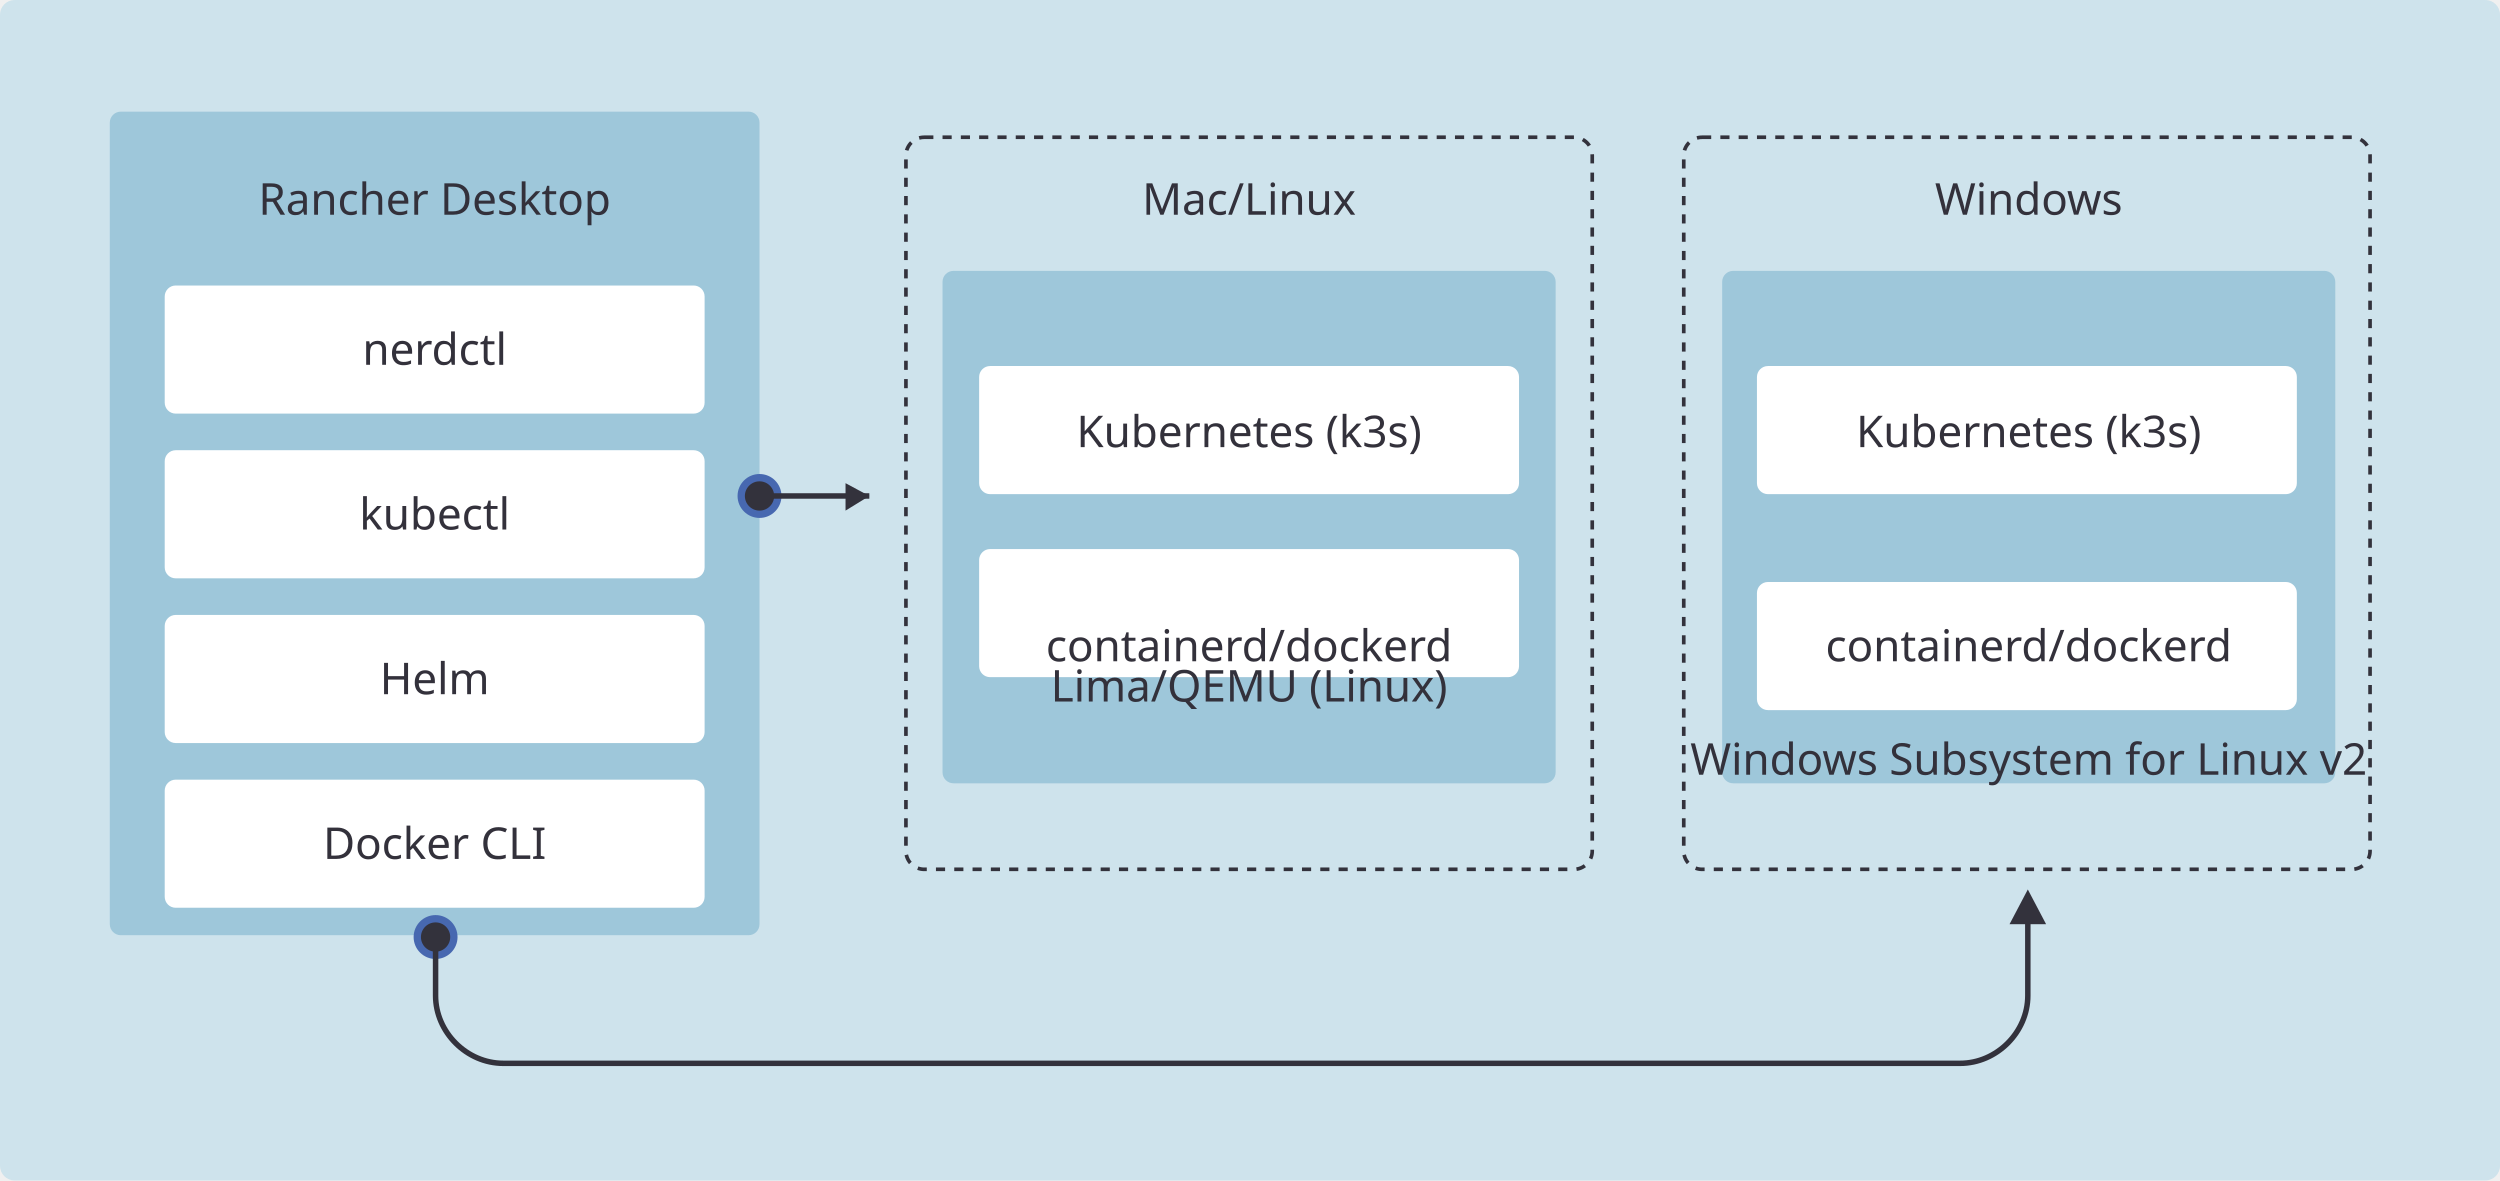
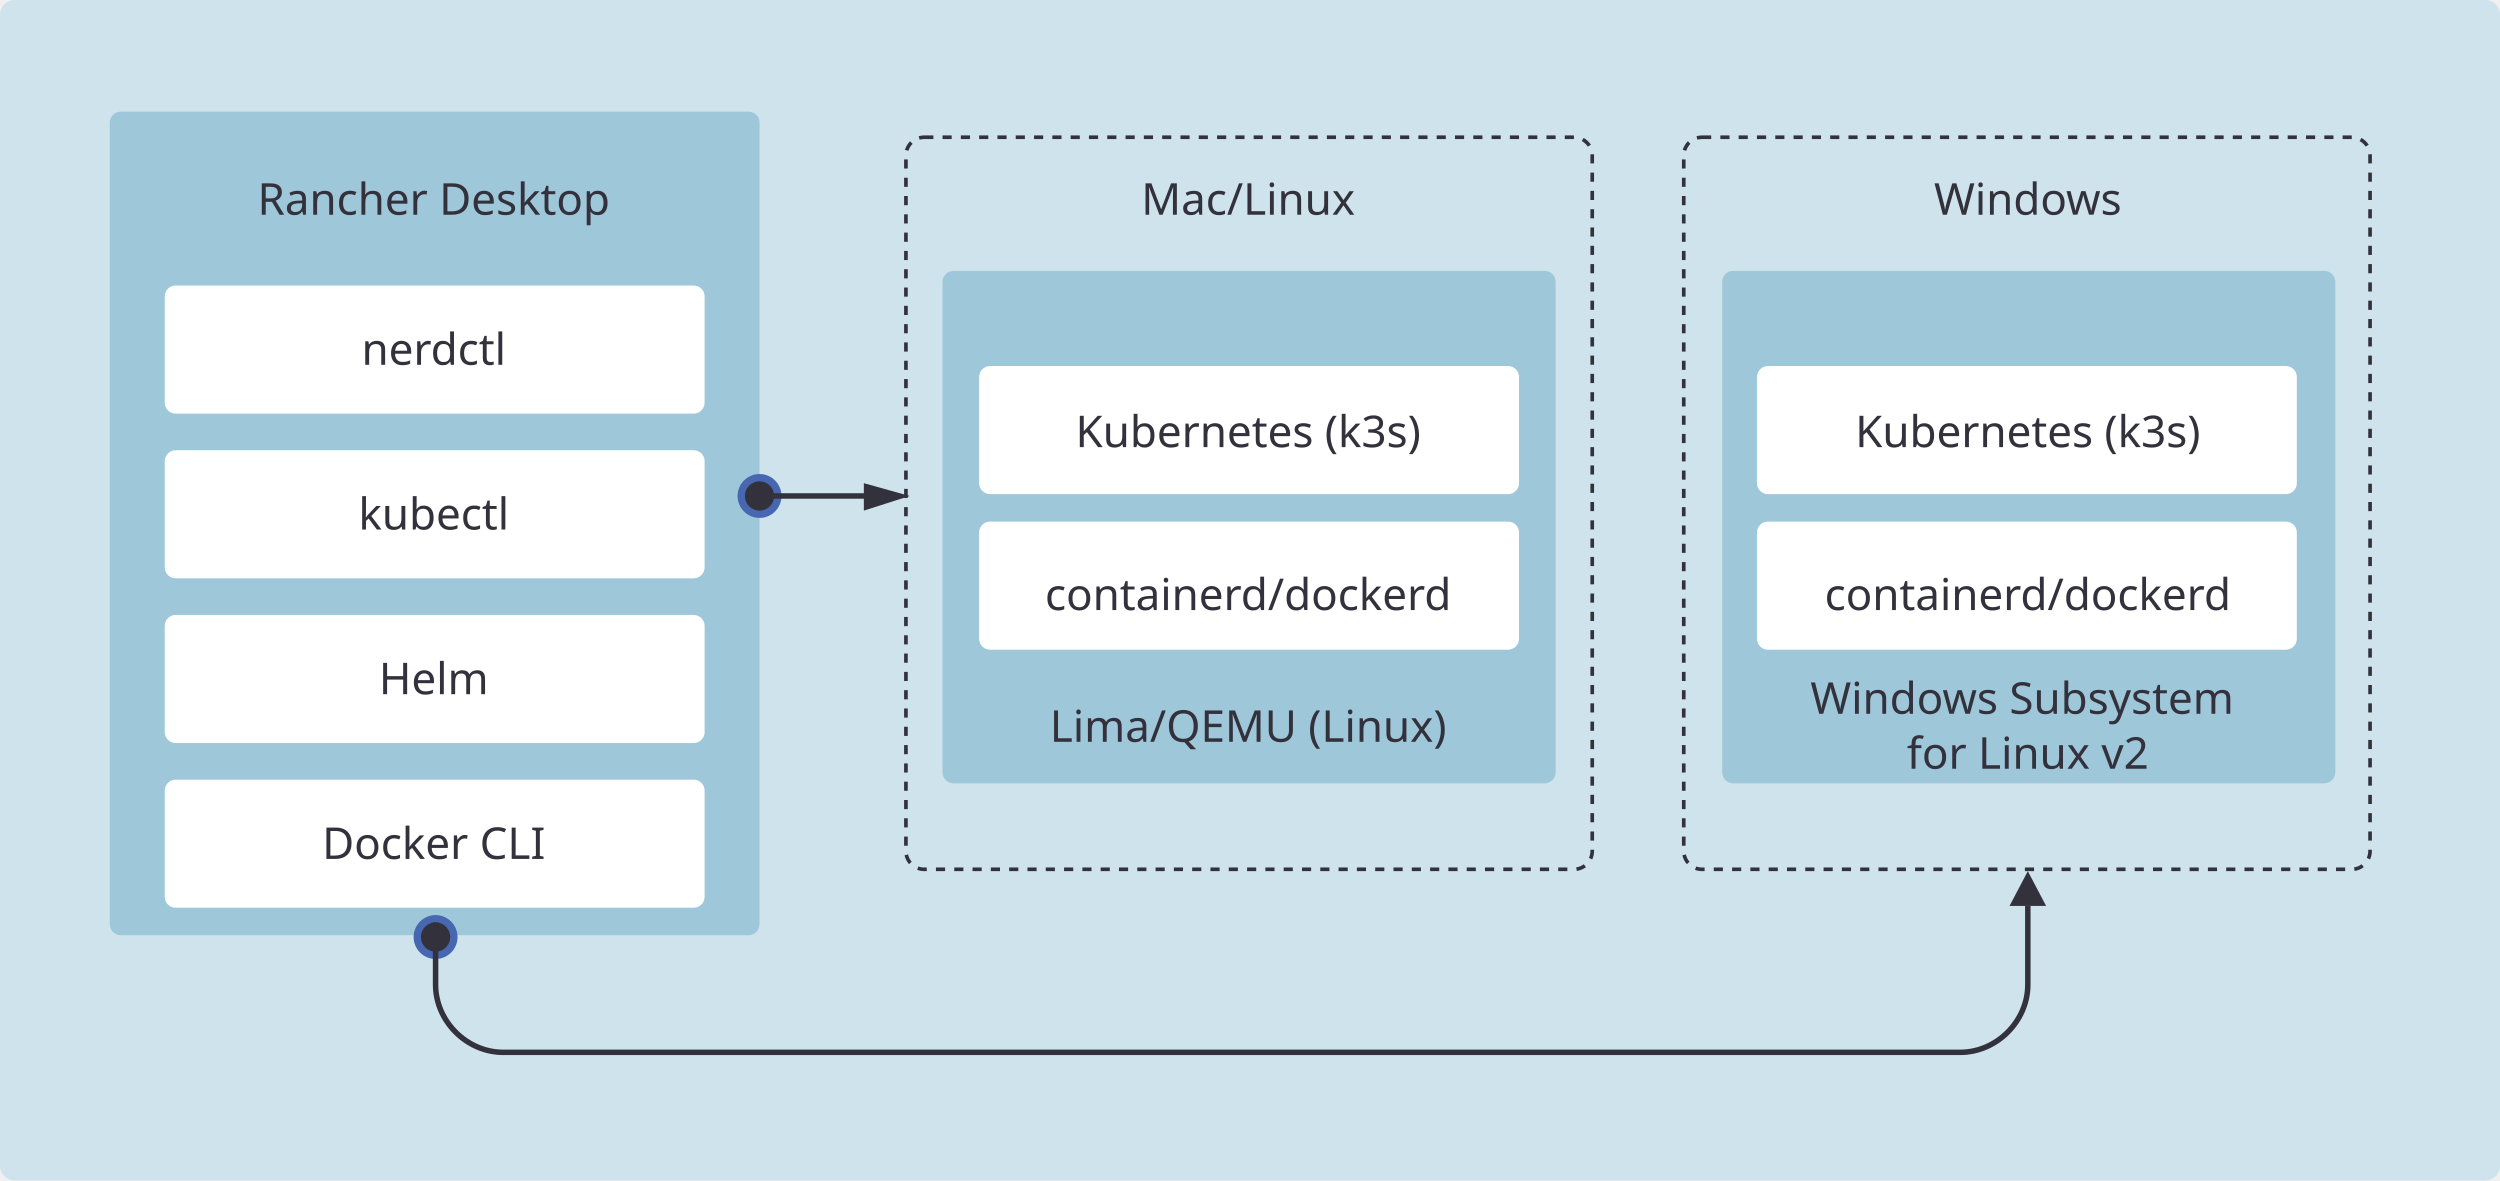
<svg xmlns="http://www.w3.org/2000/svg" viewBox="0 0 1366 645">
  <style>
-     .bg { fill: #CEE3EC; }
-     .panel { fill: #9EC7DA; }
-     .box { fill: #fff; }
-     .text { 
-       fill: #33313B; 
-       font-family: sans-serif; 
-       font-size: 24px;
-       text-anchor: middle;
-       dominant-baseline: middle;
-     }
-     .arrow { fill: none; stroke: #33323C; stroke-width: 3; }
-     .circle-inner { fill: #33323C; }
-     .circle-outer { fill: none; stroke: #4768B0; stroke-width: 4; }
-     .arrow-head { fill: #33323C; }
-     .dashed-border {
-       fill: none;
-       stroke: #33323C;
-       stroke-width: 2;
-       stroke-dasharray: 5,5;
-     }
+     .panel{fill:#9ec7da}
+     .box{fill:#fff}
+     text{fill:#33313b;font-family:sans-serif;font-size:24px;text-anchor:middle;dominant-baseline:middle}
+     .arrow{fill:none;stroke:#33323c;stroke-width:3}
+     .circle-inner{fill:#33323c}
+     .circle-outer{fill:none;stroke:#4768b0;stroke-width:4}
+     .arrow-head{fill:#33323c}
+     .dashed-border{fill:none;stroke:#33323c;stroke-width:2;stroke-dasharray:5,5}
  </style>
-   <rect class="bg" width="1366" height="645" rx="8" />
-   <rect class="dashed-border" x="495" y="75" width="375" height="400" rx="10" />
-   <rect class="dashed-border" x="920" y="75" width="375" height="400" rx="10" />
-   <rect class="panel" x="60" y="61" width="355" height="450" rx="6" />
-   <rect class="panel" x="515" y="148" width="335" height="280" rx="6" />
-   <rect class="panel" x="941" y="148" width="335" height="280" rx="6" />
-   <text class="text" x="237.5" y="109">Rancher Desktop</text>
-   <text class="text" x="682.5" y="109">Mac/Linux</text>
-   <text class="text" x="1108.5" y="109">Windows</text>
-   <g transform="translate(0,-50)">
-     <rect class="box" x="90" y="206" width="295" height="70" rx="6" />
-     <text class="text" x="237.5" y="241">nerdctl</text>
+   <rect id="rect1" width="1366" height="645" rx="8" style="fill:#cee3ec" />
+   <rect id="rect2" width="375" height="400" x="495" y="75" class="dashed-border" rx="10" />
+   <rect id="rect3" width="375" height="400" x="920" y="75" class="dashed-border" rx="10" />
+   <rect id="rect4" width="355" height="450" x="60" y="61" class="panel" rx="6" />
+   <rect id="rect5" width="335" height="280" x="515" y="148" class="panel" rx="6" />
+   <rect id="rect6" width="335" height="280" x="941" y="148" class="panel" rx="6" />
+   <text id="text6" x="237" y="109">Rancher Desktop</text>
+   <text id="text7" x="682" y="109">Mac/Linux</text>
+   <text id="text8" x="1108" y="109">Windows</text>
+   <g id="g9" transform="translate(0 -50)">
+     <rect id="rect8" width="295" height="70" x="90" y="206" class="box" rx="6" />
+     <text id="text9" x="237" y="241">nerdctl</text>
  </g>
-   <g transform="translate(0,-50)">
-     <rect class="box" x="90" y="296" width="295" height="70" rx="6" />
-     <text class="text" x="237.5" y="331">kubectl</text>
+   <g id="g10" transform="translate(0 -50)">
+     <rect id="rect9" width="295" height="70" x="90" y="296" class="box" rx="6" />
+     <text id="text10" x="237" y="331">kubectl</text>
  </g>
-   <g transform="translate(0,-50)">
-     <rect class="box" x="90" y="386" width="295" height="70" rx="6" />
-     <text class="text" x="237.5" y="421">Helm</text>
+   <g id="g11" transform="translate(0 -50)">
+     <rect id="rect10" width="295" height="70" x="90" y="386" class="box" rx="6" />
+     <text id="text11" x="237" y="421">Helm</text>
  </g>
-   <g transform="translate(0,-50)">
-     <rect class="box" x="90" y="476" width="295" height="70" rx="6" />
-     <text class="text" x="237.5" y="511">Docker CLI</text>
+   <g id="g12" transform="translate(0 -50)">
+     <rect id="rect11" width="295" height="70" x="90" y="476" class="box" rx="6" />
+     <text id="text12" x="237" y="511">Docker CLI</text>
  </g>
-   <g>
-     <rect class="box" x="535" y="200" width="295" height="70" rx="6" />
-     <text class="text" x="682.5" y="236">Kubernetes (k3s)</text>
+   <g id="g13">
+     <rect id="rect12" width="295" height="70" x="535" y="200" class="box" rx="6" />
+     <text id="text13" x="682" y="236">Kubernetes (k3s)</text>
  </g>
-   <g>
-     <rect class="box" x="535" y="300" width="295" height="70" rx="6" />
-     <text class="text" x="682.5" y="353">containerd/dockerd</text>
+   <g id="g14" transform="translate(0 -15)">
+     <rect id="rect13" width="295" height="70" x="535" y="300" class="box" rx="6" />
+     <text id="text14" x="682" y="340">containerd/dockerd</text>
  </g>
-   <text class="text" x="682.5" y="375">Lima/QEMU (Linux)</text>
-   <g>
-     <rect class="box" x="960" y="200" width="295" height="70" rx="6" />
-     <text class="text" x="1108.5" y="236">Kubernetes (k3s)</text>
+   <text id="text15" x="682" y="397">Lima/QEMU (Linux)</text>
+   <g id="g16">
+     <rect id="rect15" width="295" height="70" x="960" y="200" class="box" rx="6" />
+     <text id="text16" x="1108" y="236">Kubernetes (k3s)</text>
  </g>
-   <g>
-     <rect class="box" x="960" y="318" width="295" height="70" rx="6" />
-     <text class="text" x="1108.5" y="353">containerd/dockerd</text>
+   <g id="g17" transform="translate(0 -15)">
+     <rect id="rect16" width="295" height="70" x="960" y="300" class="box" rx="6" />
+     <text id="text17" x="1108" y="340">containerd/dockerd</text>
  </g>
-   <text class="text" x="1108.5" y="415">Windows Subsystem for Linux v2</text>
-   <circle class="circle-inner" cx="415" cy="271" r="10" />
-   <circle class="circle-outer" cx="415" cy="271" r="10" />
-   <path class="arrow" d="M415 271 H475" />
-   <path class="arrow-head" d="M462 279 L475 271 L462 264Z" />
-   <circle class="circle-inner" cx="238" cy="512" r="10" />
-   <circle class="circle-outer" cx="238" cy="512" r="10" />
-   <path class="arrow" d="M1108 501v43c0 20-17 37-37 37H275c-20 0-37-17-37-37v-34" />
-   <path class="arrow-head" d="M1098 505 L1108 486 L1118 505Z" />
+   <text id="text18" x="1108" y="381.7">
+     <tspan id="tspan22" x="1108" y="381.7">Windows Subsystem</tspan>
+     <tspan id="tspan23" x="1108" y="411.7">for Linux v2</tspan>
+   </text>
+   <circle id="circle18" cx="415" cy="271" r="10" class="circle-inner" />
+   <circle id="circle19" cx="415" cy="271" r="10" class="circle-outer" />
+   <path id="path19" d="M415 271h75" class="arrow" />
+   <path id="path20" d="m472 279 25-8-25-7Z" class="arrow-head" />
+   <circle id="circle20" cx="238" cy="512" r="10" class="circle-inner" />
+   <circle id="circle21" cx="238" cy="512" r="10" class="circle-outer" />
+   <path id="path21" d="M1108 495v43c0 20-17 37-37 37H275c-20 0-37-17-37-37v-34" class="arrow" />
+   <path id="path22" d="m1098 495 10-19 10 19z" class="arrow-head" />
</svg>
